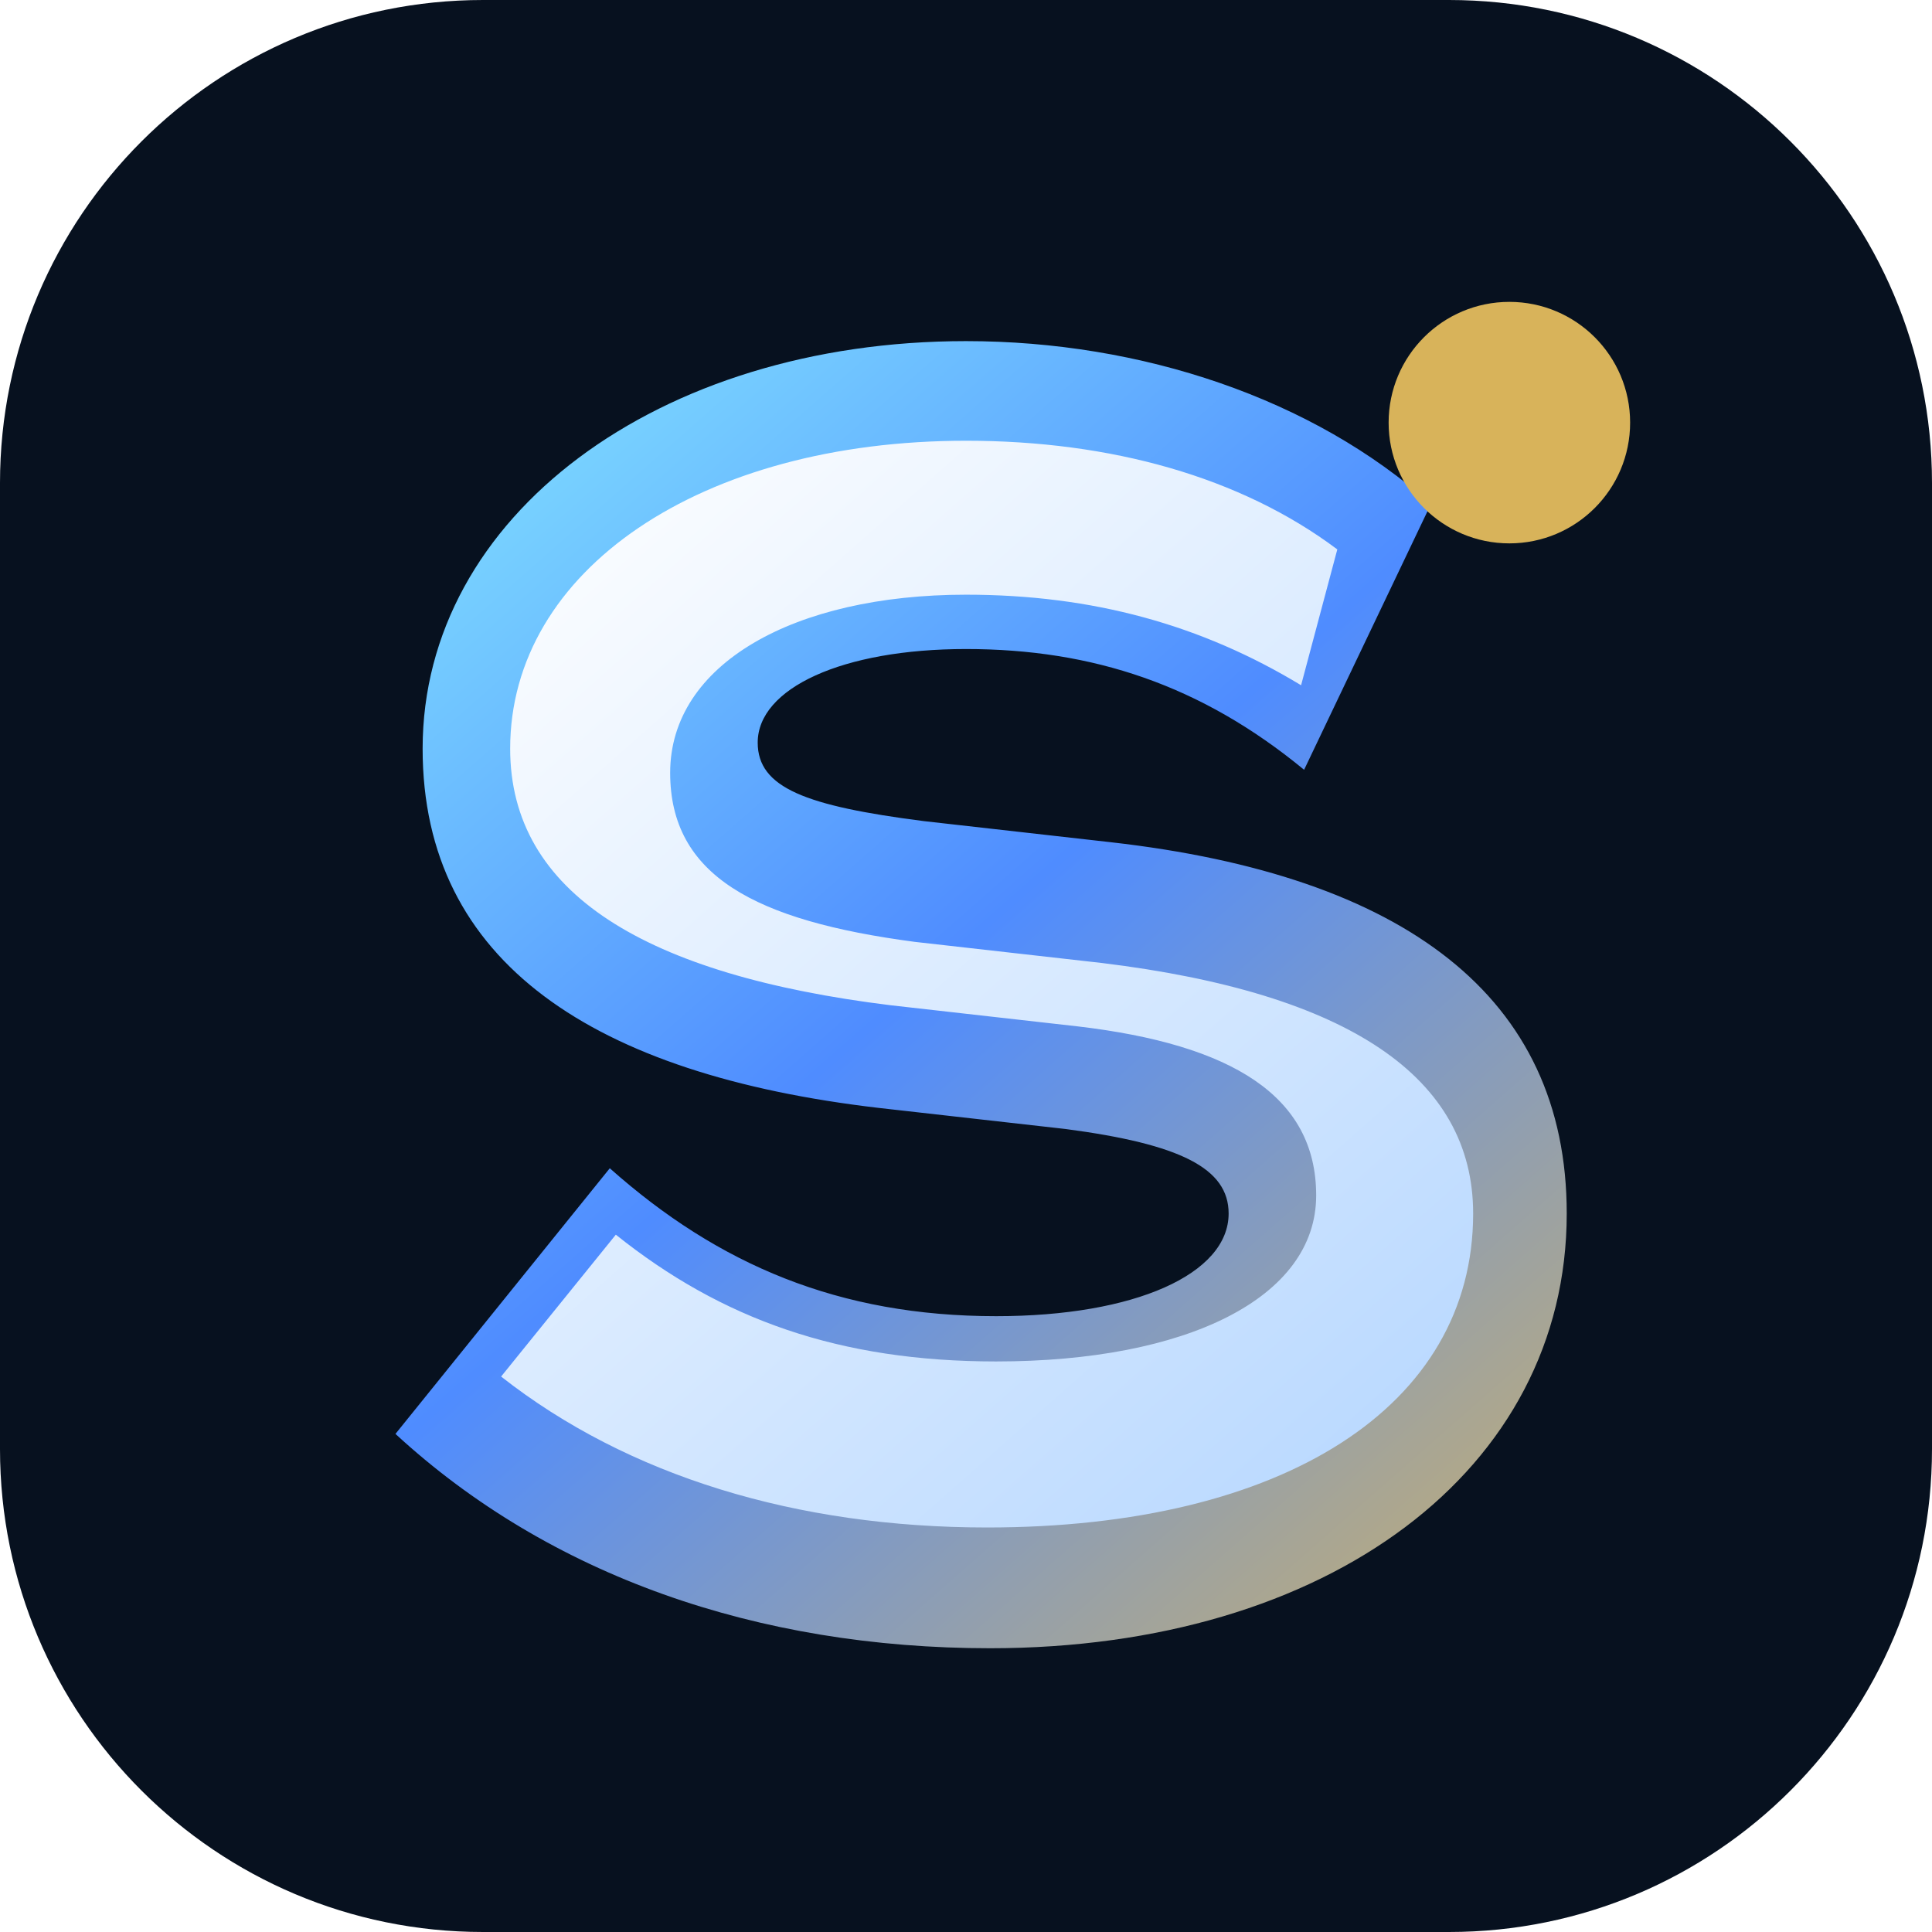
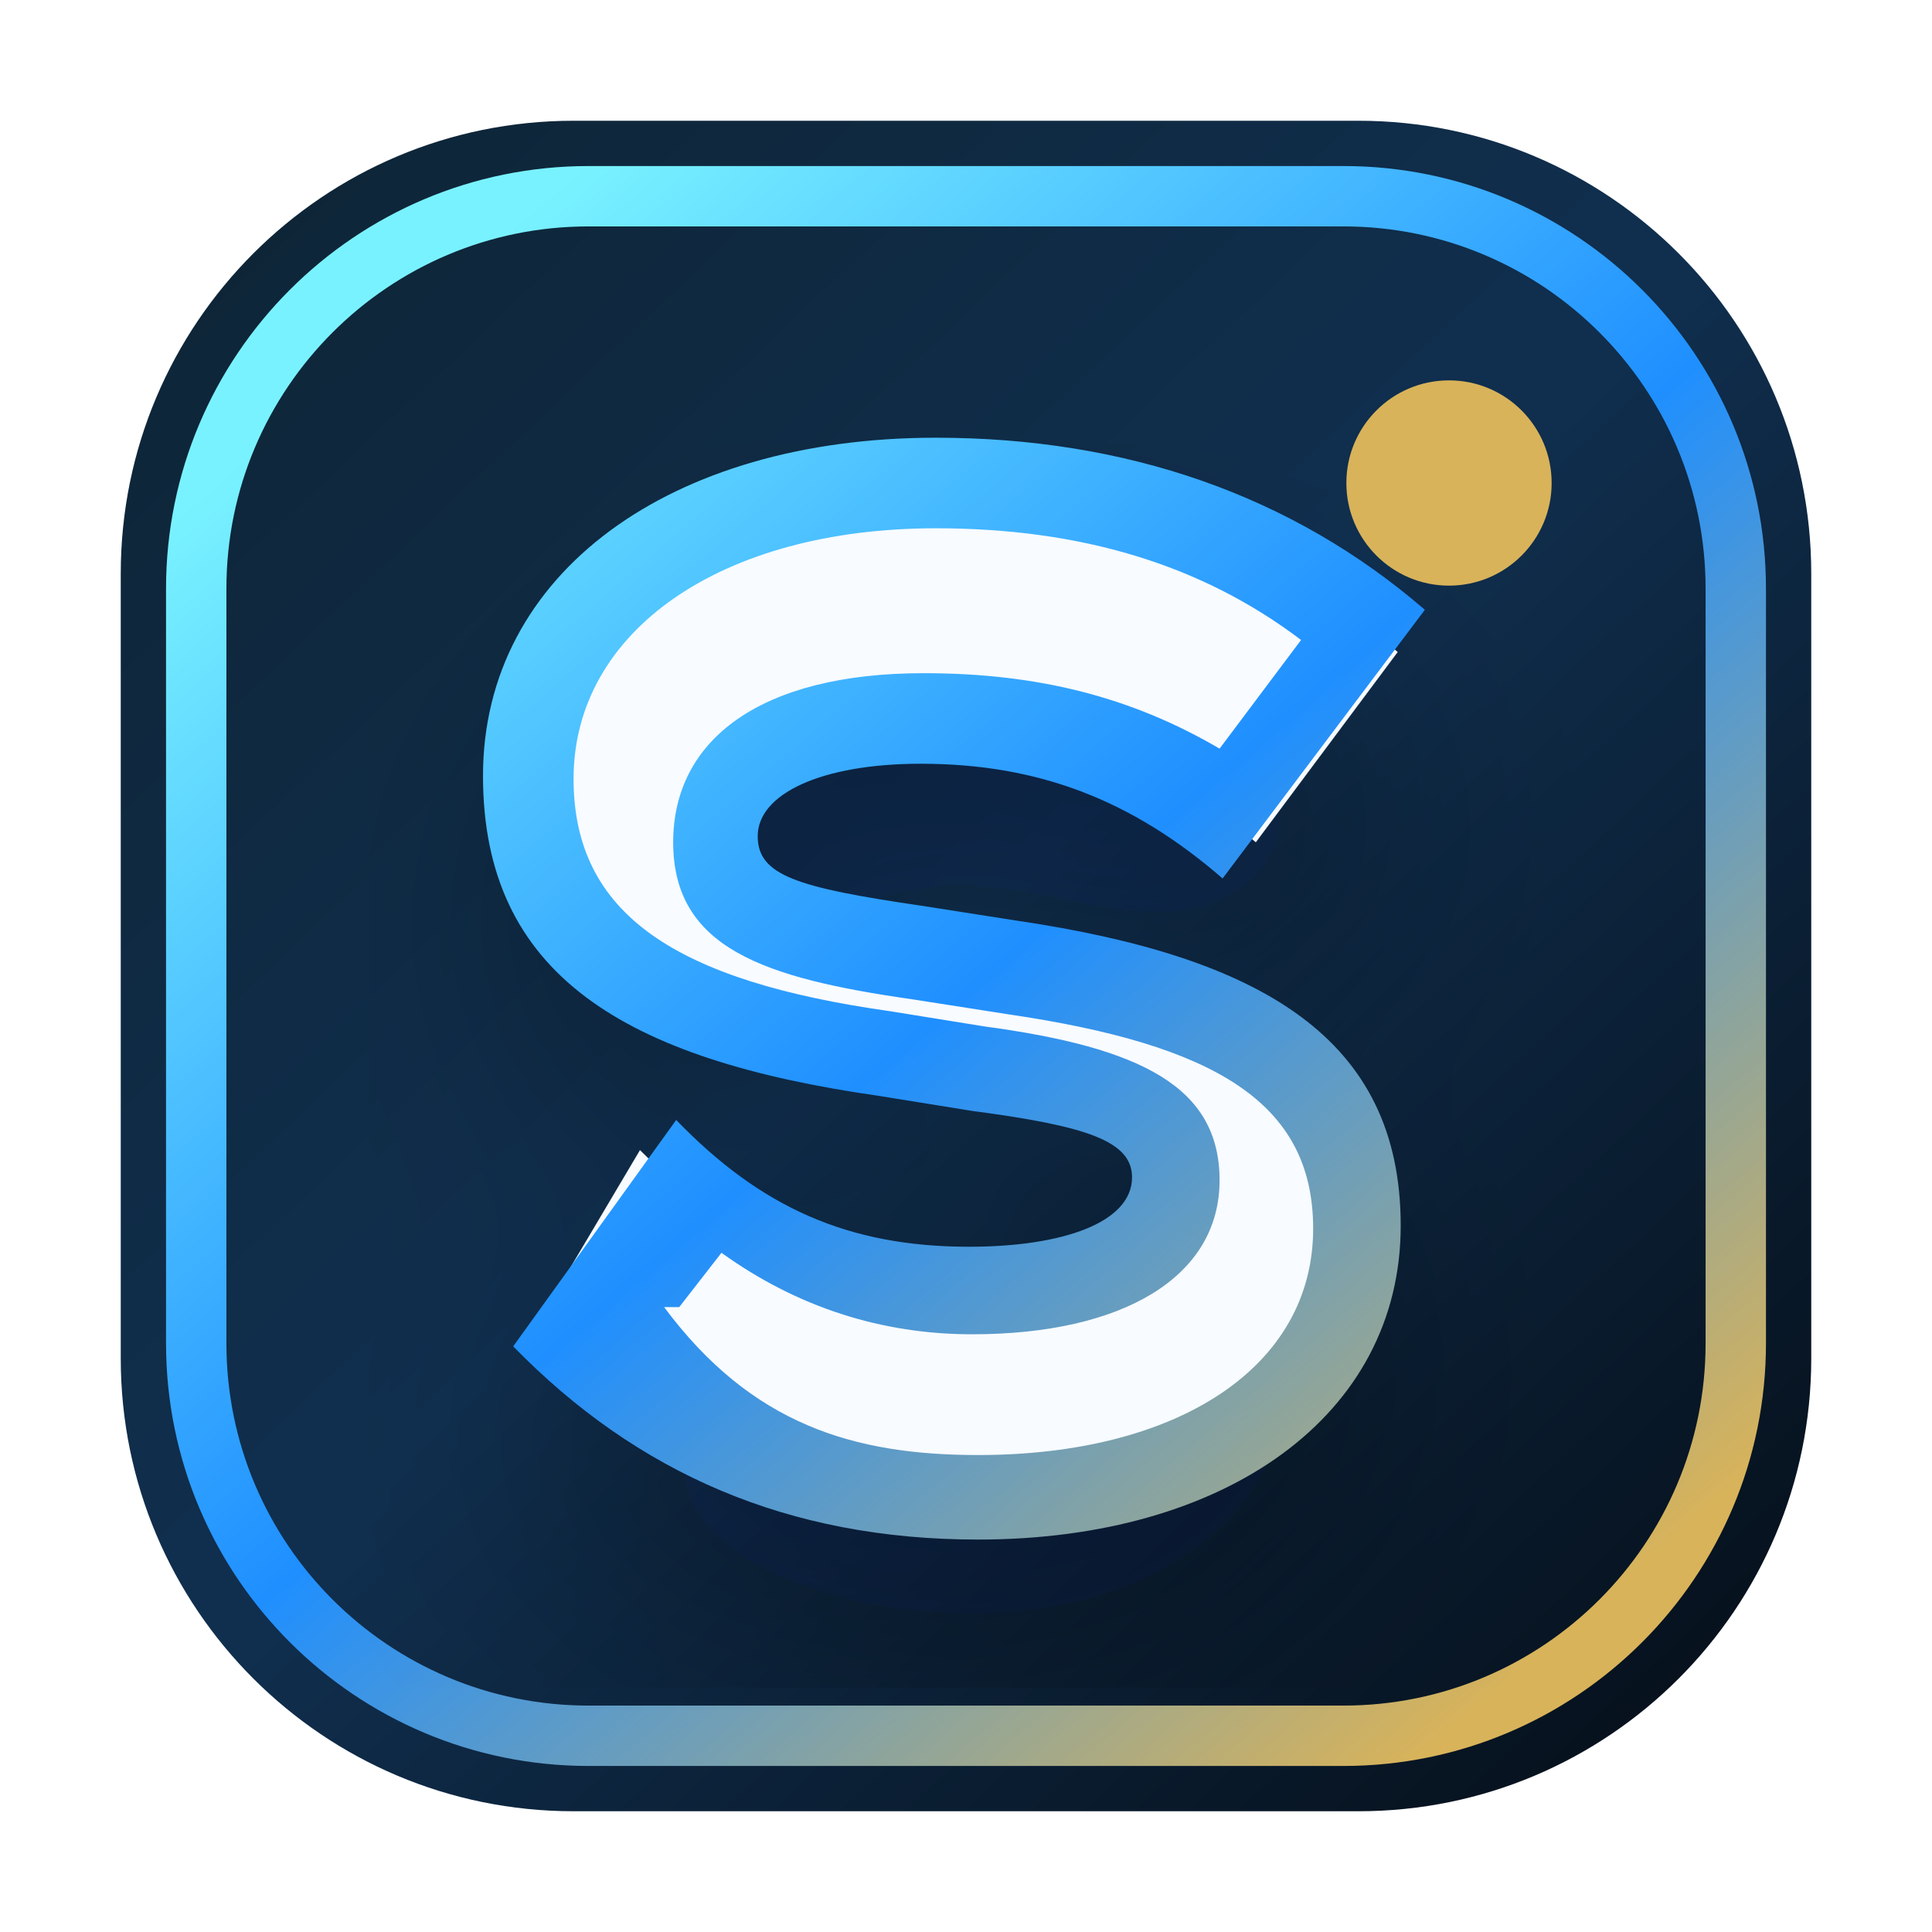
<svg xmlns="http://www.w3.org/2000/svg" viewBox="0 0 64 64" role="img" aria-label="seirenai">
  <defs>
-     <linearGradient id="mark" x1="10" y1="8" x2="54" y2="58" gradientUnits="userSpaceOnUse">
-       <stop offset="0" stop-color="#8df6ff" />
-       <stop offset="0.48" stop-color="#4f8cff" />
+     <linearGradient id="bg" x1="8" y1="7" x2="56" y2="58" gradientUnits="userSpaceOnUse">
+       <stop offset="0" stop-color="#0e2537" />
+       <stop offset="0.48" stop-color="#102f4f" />
+       <stop offset="1" stop-color="#06101b" />
+     </linearGradient>
+     <linearGradient id="stroke" x1="14" y1="10" x2="52" y2="54" gradientUnits="userSpaceOnUse">
+       <stop offset="0" stop-color="#79f2ff" />
+       <stop offset="0.5" stop-color="#1f8fff" />
      <stop offset="1" stop-color="#d8b35a" />
    </linearGradient>
-     <linearGradient id="core" x1="18" y1="14" x2="48" y2="48" gradientUnits="userSpaceOnUse">
-       <stop offset="0" stop-color="#ffffff" />
-       <stop offset="1" stop-color="#b8d8ff" />
-     </linearGradient>
+     <filter id="soft" x="-20%" y="-20%" width="140%" height="140%">
+       <feDropShadow dx="0" dy="5" stdDeviation="4" flood-color="#000817" flood-opacity=".35" />
+     </filter>
  </defs>
-   <rect width="64" height="64" rx="16" fill="#07111f" />
-   <path d="M46.5 17.6c-3.7-3.2-9-5-14.5-5-9.3 0-16.6 5.2-16.6 12.2 0 6 4.7 9.5 13.9 10.6l6.2.7c4.6.5 6.7 1.7 6.7 3.9 0 2.9-3.7 4.9-9.1 4.9-5.8 0-10.2-2-13.7-5.1l-5.3 6.6c4.6 4.2 11.1 6.3 18.7 6.3 10.1 0 17.6-5.2 17.6-13 0-6.2-4.5-9.8-13.9-10.9l-6.1-.7c-4.7-.5-6.8-1.6-6.8-3.8 0-2.7 3.4-4.5 8.3-4.5 4.6 0 8.5 1.4 11.9 4.2l2.7-6.4Z" fill="url(#core)" />
-   <path d="M47.4 16.7c-3.9-3.5-9.6-5.4-15.4-5.4-10.2 0-18 5.8-18 13.5 0 7.1 5.7 10.8 15.1 11.9l6.2.7c3.8.5 5.4 1.3 5.4 2.8 0 2-3.1 3.4-7.7 3.4-5.2 0-9.2-1.7-12.8-4.9l-7.1 8.8c5.1 4.7 12 7.1 19.7 7.1 11.2 0 19.1-5.9 19.1-14.4 0-7.2-5.4-11.2-15.1-12.3l-6.2-.7c-3.9-.5-5.5-1.1-5.5-2.6 0-1.8 2.8-3.1 6.9-3.1 4.2 0 7.8 1.2 11.2 4l4.2-8.8Zm-4.3 6c-3.3-2-6.9-3-11.1-3-5.7 0-9.8 2.3-9.8 5.9 0 3.4 2.8 4.9 8.1 5.6l6.2.7c8.2 1 12.3 3.8 12.3 8.3 0 6.4-6.3 10.4-16.1 10.4-6.3 0-11.9-1.7-16.1-5l3.8-4.7c3.5 2.8 7.4 4.2 12.6 4.2 6.3 0 10.6-2.1 10.6-5.5 0-3.3-2.8-5-7.9-5.6l-6.2-.7c-8.1-1-12.6-3.7-12.6-8.5 0-5.9 6.3-10.2 15.1-10.2 4.8 0 9.1 1.2 12.3 3.6l-1.2 4.5Z" fill="url(#mark)" />
-   <circle cx="50" cy="14" r="4" fill="#d8b35a" />
+   <rect x="4" y="4" width="56" height="56" rx="15" fill="url(#bg)" />
+   <rect x="6.5" y="6.5" width="51" height="51" rx="13" fill="none" stroke="url(#stroke)" stroke-width="2" />
+   <path d="M18 43.5c3.9 3.8 8.5 5.8 14.4 5.8 7 0 12.1-3.4 12.1-8.7 0-5.2-3.6-7.3-11.1-8.4l-3.2-.5c-5.1-.7-7-1.6-7-3.8 0-2.4 2.7-4.1 7.3-4.1 4.4 0 8 1.4 11.1 4.1l4.7-6.3c-4-3.6-9.1-5.3-15.3-5.3-7.7 0-13.1 3.7-13.1 9.3 0 5.5 3.8 7.7 11.6 8.8l3.1.5c4.8.7 6.7 1.5 6.7 3.6 0 2.5-2.9 4.1-7.1 4.1-4.6 0-8-1.5-11-4.5L18 43.5Z" fill="#f8fbff" filter="url(#soft)" />
+   <path d="M17 44.6c4.1 4.2 9.1 6.4 15.4 6.4 8.2 0 14-4.1 14-10.4 0-6.2-4.6-8.9-12.7-10.1l-3.2-.5c-4.1-.6-5.4-1-5.4-2.3 0-1.4 2.1-2.4 5.4-2.4 3.9 0 7 1.2 10 3.8l6.7-8.9C42.8 16.4 37.3 14.5 31 14.5c-8.8 0-15 4.5-15 11.2 0 6.6 4.7 9.4 13.1 10.6l3.1.5c3.8.5 5.3 1 5.3 2.2 0 1.5-2.3 2.3-5.4 2.3-4 0-6.9-1.3-9.7-4.2L17 44.6Zm5.5-1.3 1.4-1.8c2.5 1.8 5.3 2.7 8.3 2.7 5 0 8.2-1.9 8.2-5.1 0-3.1-2.6-4.4-7.8-5.1l-3.1-.5c-7.1-1-10.5-3.2-10.5-7.7 0-4.9 4.9-8.3 12-8.3 4.8 0 8.8 1.2 12.1 3.7l-2.7 3.6c-2.9-1.7-6-2.5-9.8-2.5-5.4 0-8.3 2.2-8.3 5.6 0 3.5 3 4.5 7.9 5.2l3.2.5c6.8 1 10.1 2.9 10.1 7.1 0 4.6-4.5 7.5-11.1 7.5-4.1 0-7.5-1-10.4-4.9Z" fill="url(#stroke)" />
+   <circle cx="48" cy="16" r="3.4" fill="#d8b35a" />
</svg>
